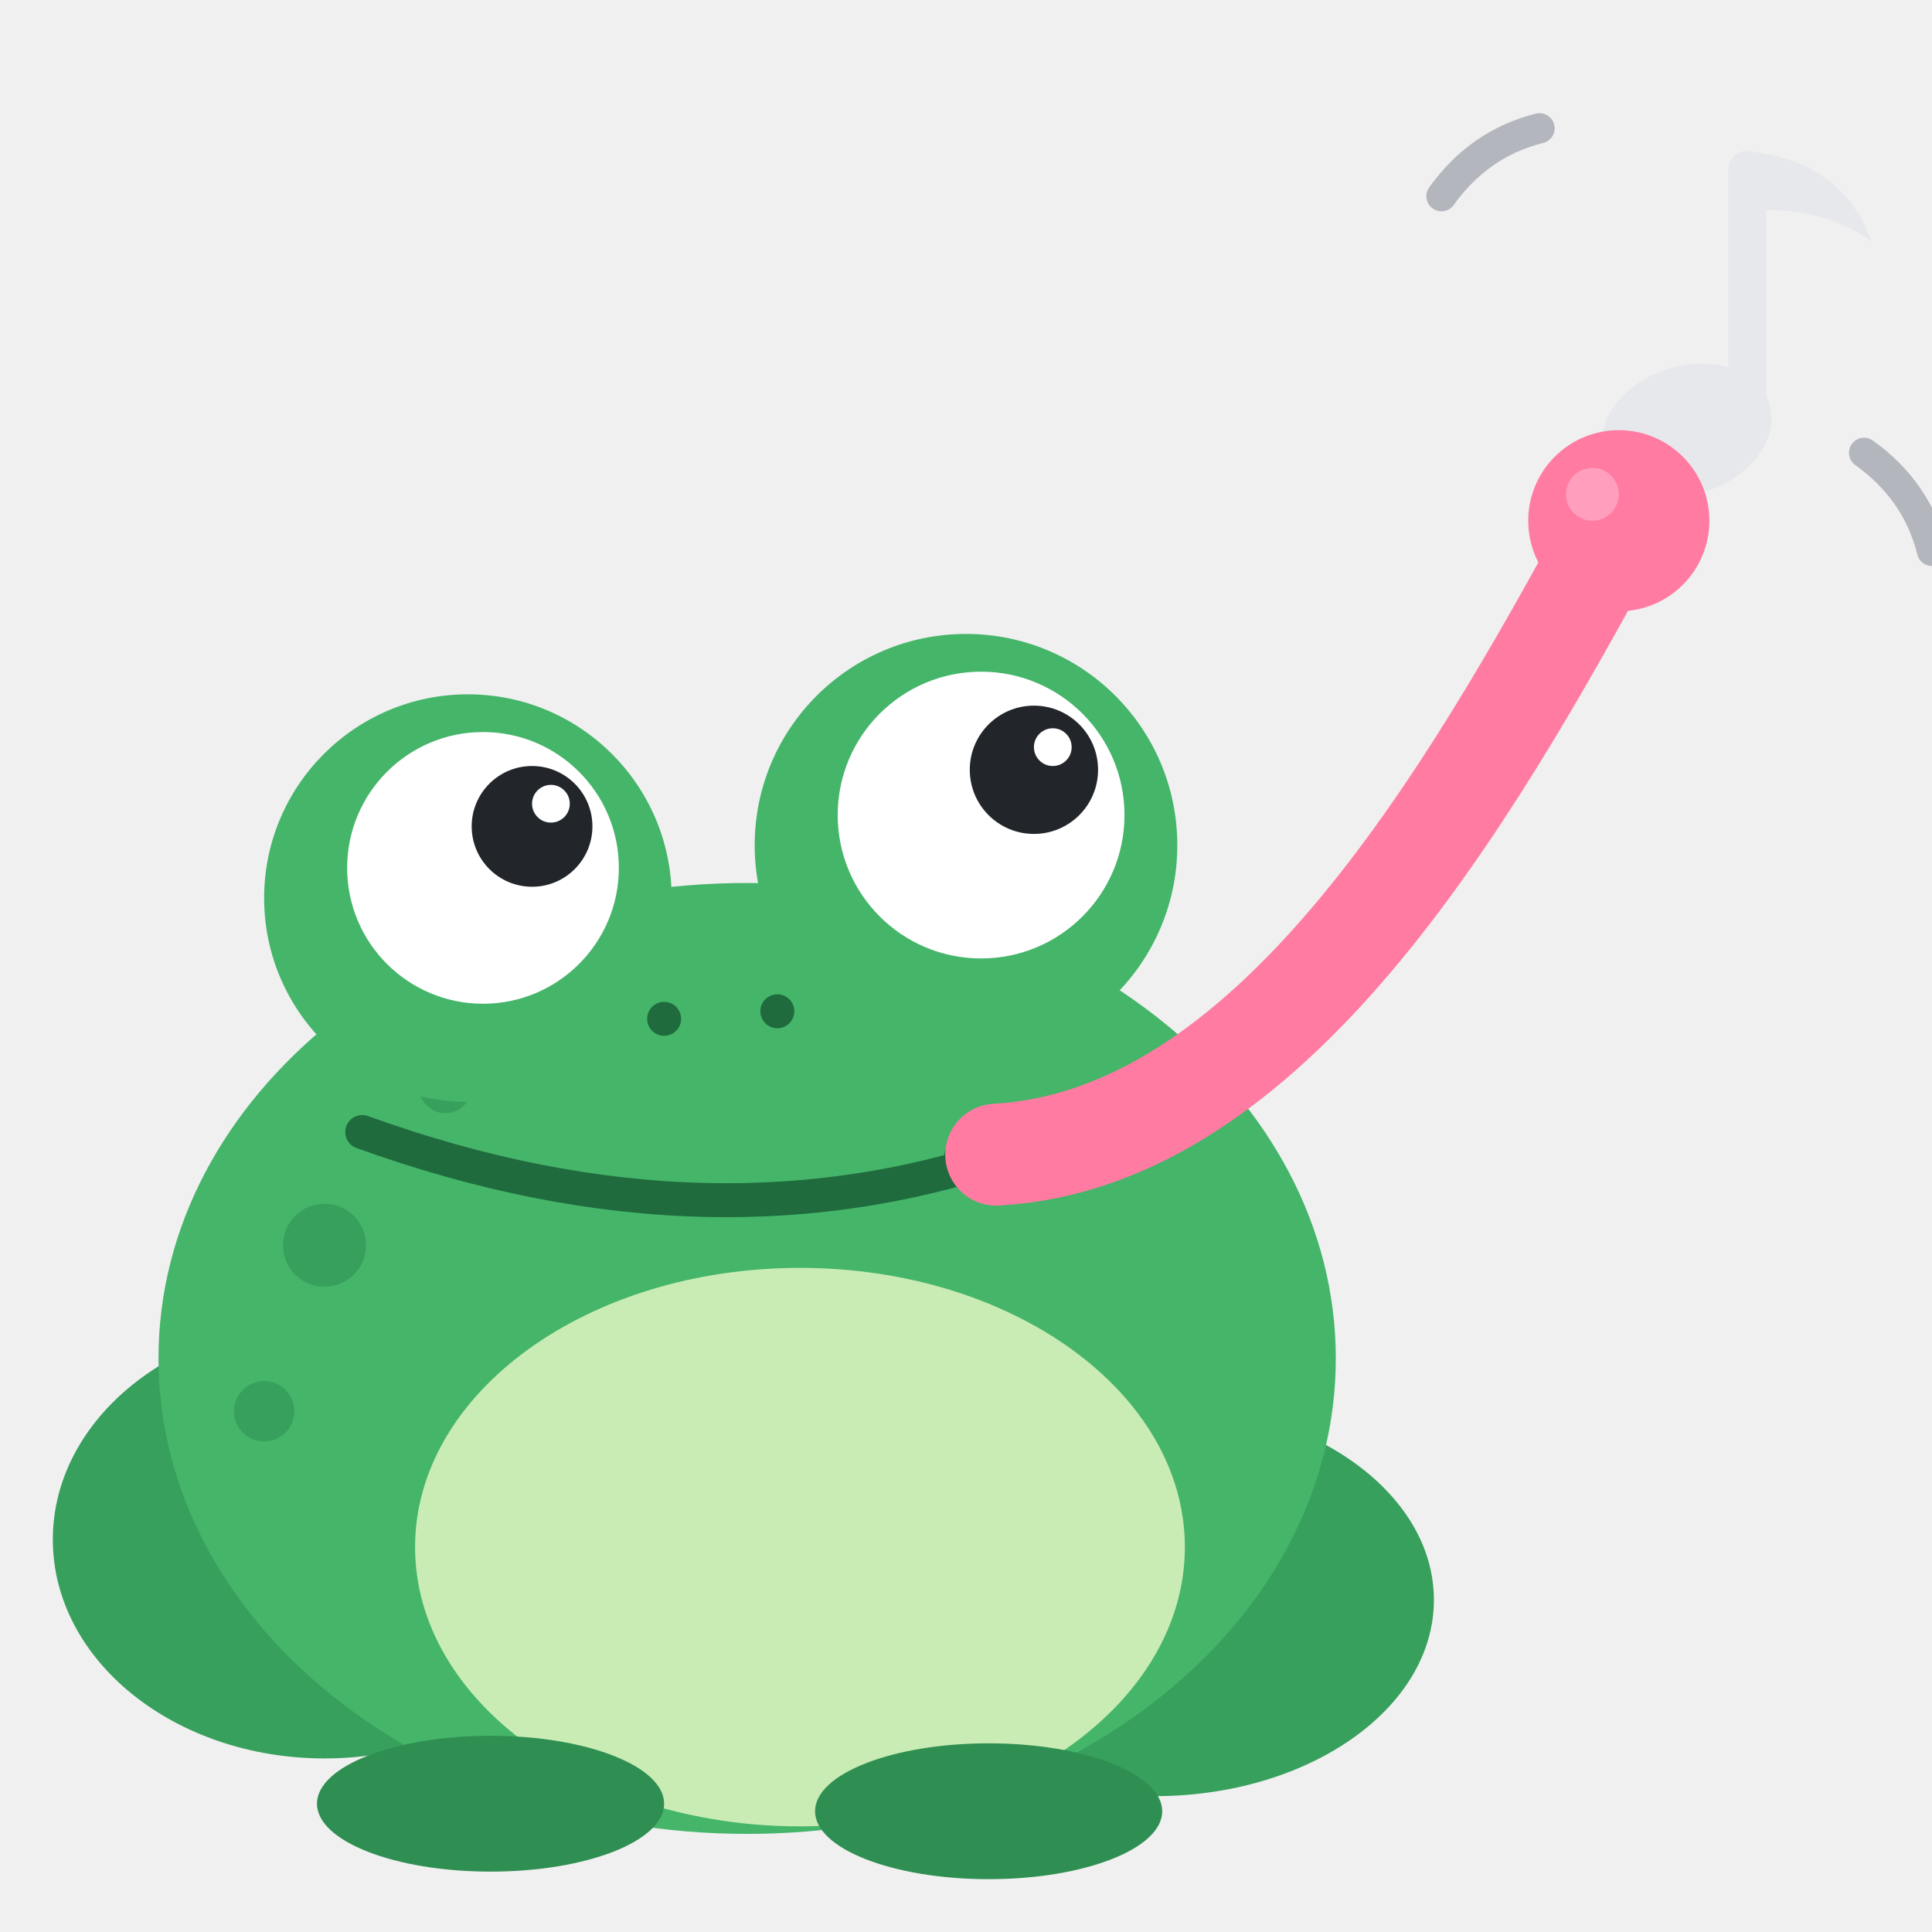
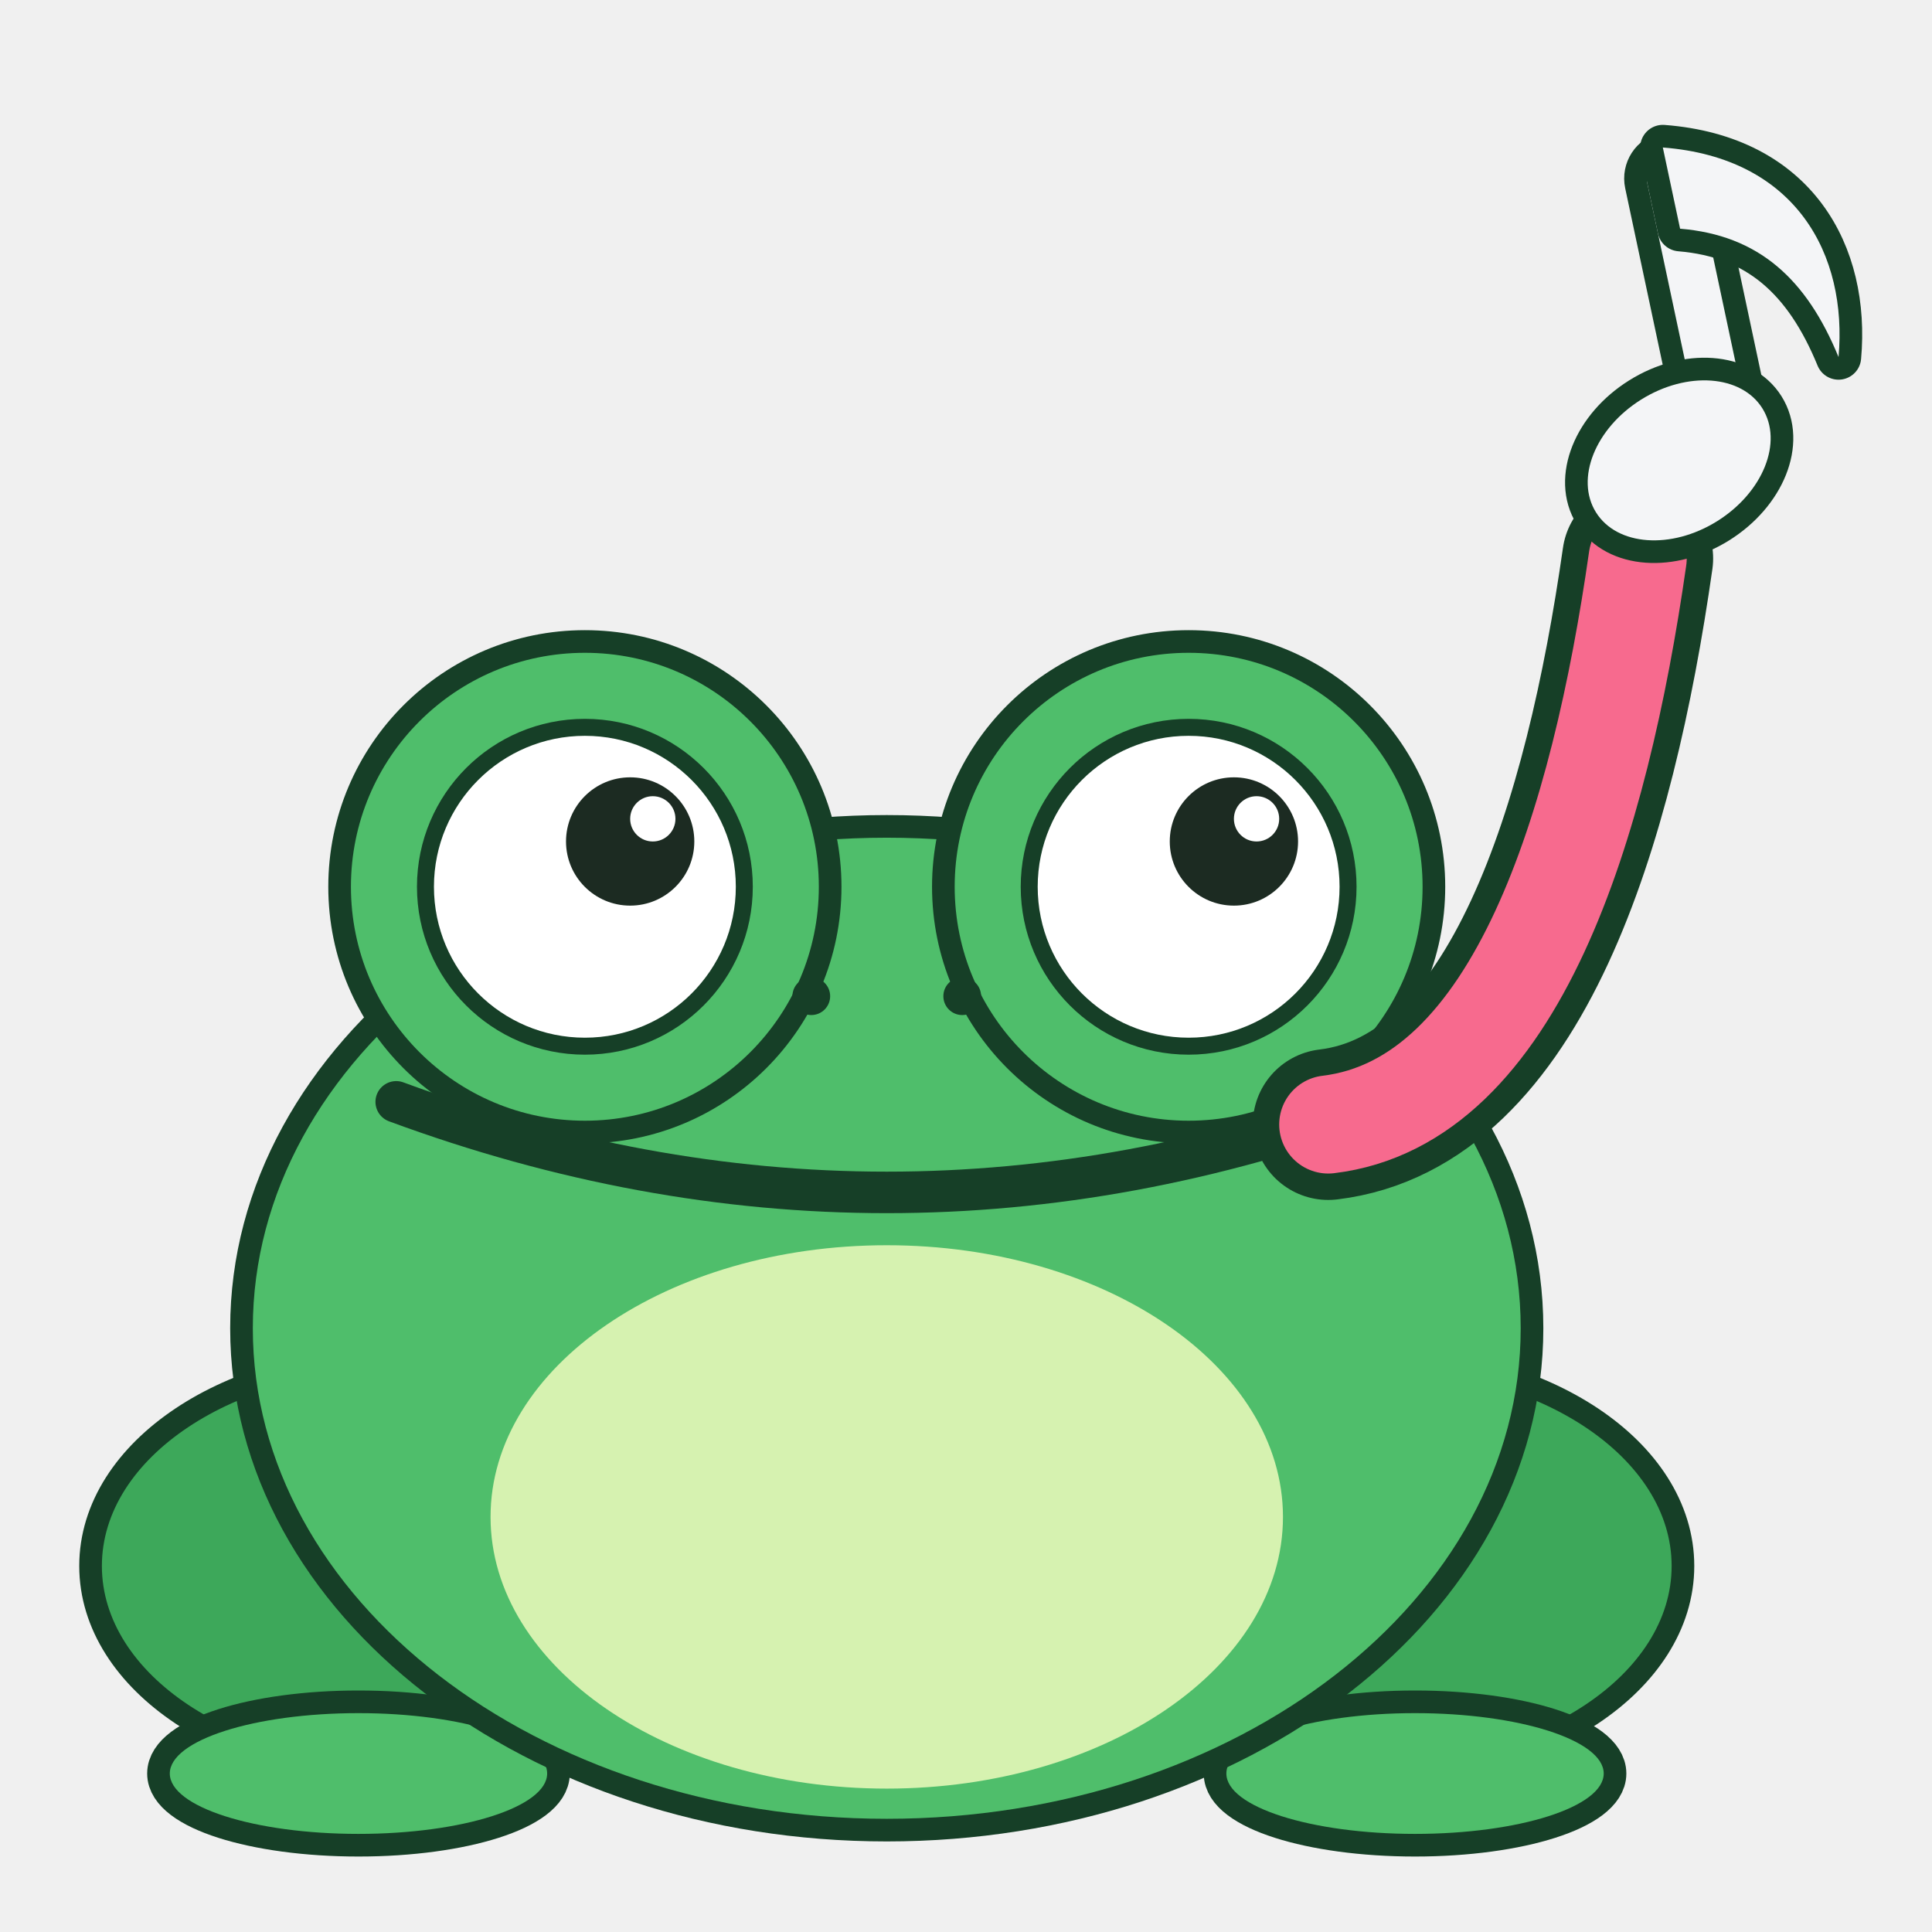
<svg xmlns="http://www.w3.org/2000/svg" viewBox="0 0 512 512">
-   <g>
-     <g stroke="#9a9ca6" stroke-width="8" stroke-linecap="round" fill="none" opacity=".7">
-       <path d="M382 52 q10 -14 26 -18" />
-       <path d="M494 120 q14 10 18 26" />
+   <g stroke="#163f27" stroke-width="12" stroke-linejoin="round" style="paint-order:stroke">
+     <ellipse cx="105" cy="415" rx="78" ry="52" fill="#3da85a" />
+     <ellipse cx="365" cy="415" rx="78" ry="52" fill="#3da85a" />
+     <ellipse cx="95" cy="470" rx="50" ry="16" fill="#4fbe6b" />
+     <ellipse cx="375" cy="470" rx="50" ry="16" fill="#4fbe6b" />
+     <ellipse cx="235" cy="352" rx="168" ry="130" fill="#4fbe6b" />
+     <ellipse cx="235" cy="402" rx="105" ry="72" fill="#d6f2b0" stroke="none" />
+     <circle cx="155" cy="235" r="62" fill="#4fbe6b" />
+     <circle cx="315" cy="235" r="62" fill="#4fbe6b" />
+     <circle cx="155" cy="235" r="40" fill="#ffffff" stroke-width="9" />
+     <circle cx="315" cy="235" r="40" fill="#ffffff" stroke-width="9" />
+     <circle cx="167" cy="223" r="17" fill="#1c2b22" stroke="none" />
+     <circle cx="327" cy="223" r="17" fill="#1c2b22" stroke="none" />
+     <circle cx="173" cy="217" r="6" fill="#ffffff" stroke="none" />
+     <circle cx="333" cy="217" r="6" fill="#ffffff" stroke="none" />
+     <circle cx="215" cy="264" r="5" fill="#163f27" stroke="none" />
+     <circle cx="255" cy="264" r="5" fill="#163f27" stroke="none" />
+     <path d="M105 292 Q 235 340 365 292" fill="none" stroke-width="11" stroke-linecap="round" />
+     <ellipse cx="356" cy="297" rx="15" ry="10" fill="#163f27" stroke="none" transform="rotate(-24 356 297)" />
+     <path d="M352 298 C 402 292 424 218 434 148" fill="none" stroke="#163f27" stroke-width="40" stroke-linecap="round" />
+     <path d="M352 298 C 402 292 424 218 434 148" fill="none" stroke="#f76a8e" stroke-width="26" stroke-linecap="round" />
+     <g fill="#f4f5f7" transform="rotate(-12 445 122)">
+       <rect x="452" y="42" width="13" height="78" rx="6.5" />
+       <path d="M458 40 C 492 50 500 78 492 104 C 488 82 478 68 458 62 Z" />
+       <ellipse cx="445" cy="122" rx="26" ry="19" transform="rotate(-20 445 122)" />
    </g>
-     <g fill="#e7e8ec">
-       <rect x="458" y="40" width="10" height="76" rx="5" />
-       <path d="M462 40 q26 2 34 24 q-14 -10 -34 -8 z" />
-       <ellipse cx="447" cy="114" rx="23" ry="17" transform="rotate(-18 447 114)" />
-     </g>
-     <ellipse cx="86" cy="408" rx="72" ry="58" fill="#37a05d" />
-     <ellipse cx="306" cy="424" rx="74" ry="52" fill="#37a05d" />
-     <ellipse cx="198" cy="360" rx="156" ry="126" fill="#45b56a" />
-     <g fill="#37a05d">
-       <circle cx="86" cy="330" r="11" />
-       <circle cx="118" cy="288" r="7" />
-       <circle cx="70" cy="374" r="8" />
-     </g>
-     <ellipse cx="212" cy="410" rx="102" ry="74" fill="#c9ecb4" />
-     <g fill="#2f8f52">
-       <ellipse cx="130" cy="478" rx="46" ry="18" />
-       <ellipse cx="262" cy="480" rx="46" ry="18" />
-     </g>
-     <circle cx="124" cy="238" r="54" fill="#45b56a" />
-     <circle cx="256" cy="224" r="56" fill="#45b56a" />
-     <circle cx="128" cy="230" r="36" fill="#ffffff" />
-     <circle cx="260" cy="216" r="38" fill="#ffffff" />
-     <circle cx="141" cy="219" r="16" fill="#22262b" />
-     <circle cx="274" cy="204" r="17" fill="#22262b" />
-     <circle cx="146" cy="213" r="5" fill="#ffffff" />
-     <circle cx="279" cy="198" r="5" fill="#ffffff" />
-     <circle cx="176" cy="270" r="4.5" fill="#1f6b3d" />
-     <circle cx="206" cy="268" r="4.5" fill="#1f6b3d" />
-     <path d="M96 300 Q 190 334 272 304" fill="none" stroke="#1f6b3d" stroke-width="9" stroke-linecap="round" />
-     <ellipse cx="266" cy="306" rx="16" ry="12" fill="#1f6b3d" transform="rotate(-12 266 306)" />
-     <path d="M264 306 C 336 302 388 214 428 140" fill="none" stroke="#ff7ba2" stroke-width="27" stroke-linecap="round" />
-     <circle cx="429" cy="138" r="24" fill="#ff7ba2" />
-     <circle cx="422" cy="131" r="7" fill="#ffa8c4" opacity=".8" />
  </g>
</svg>
